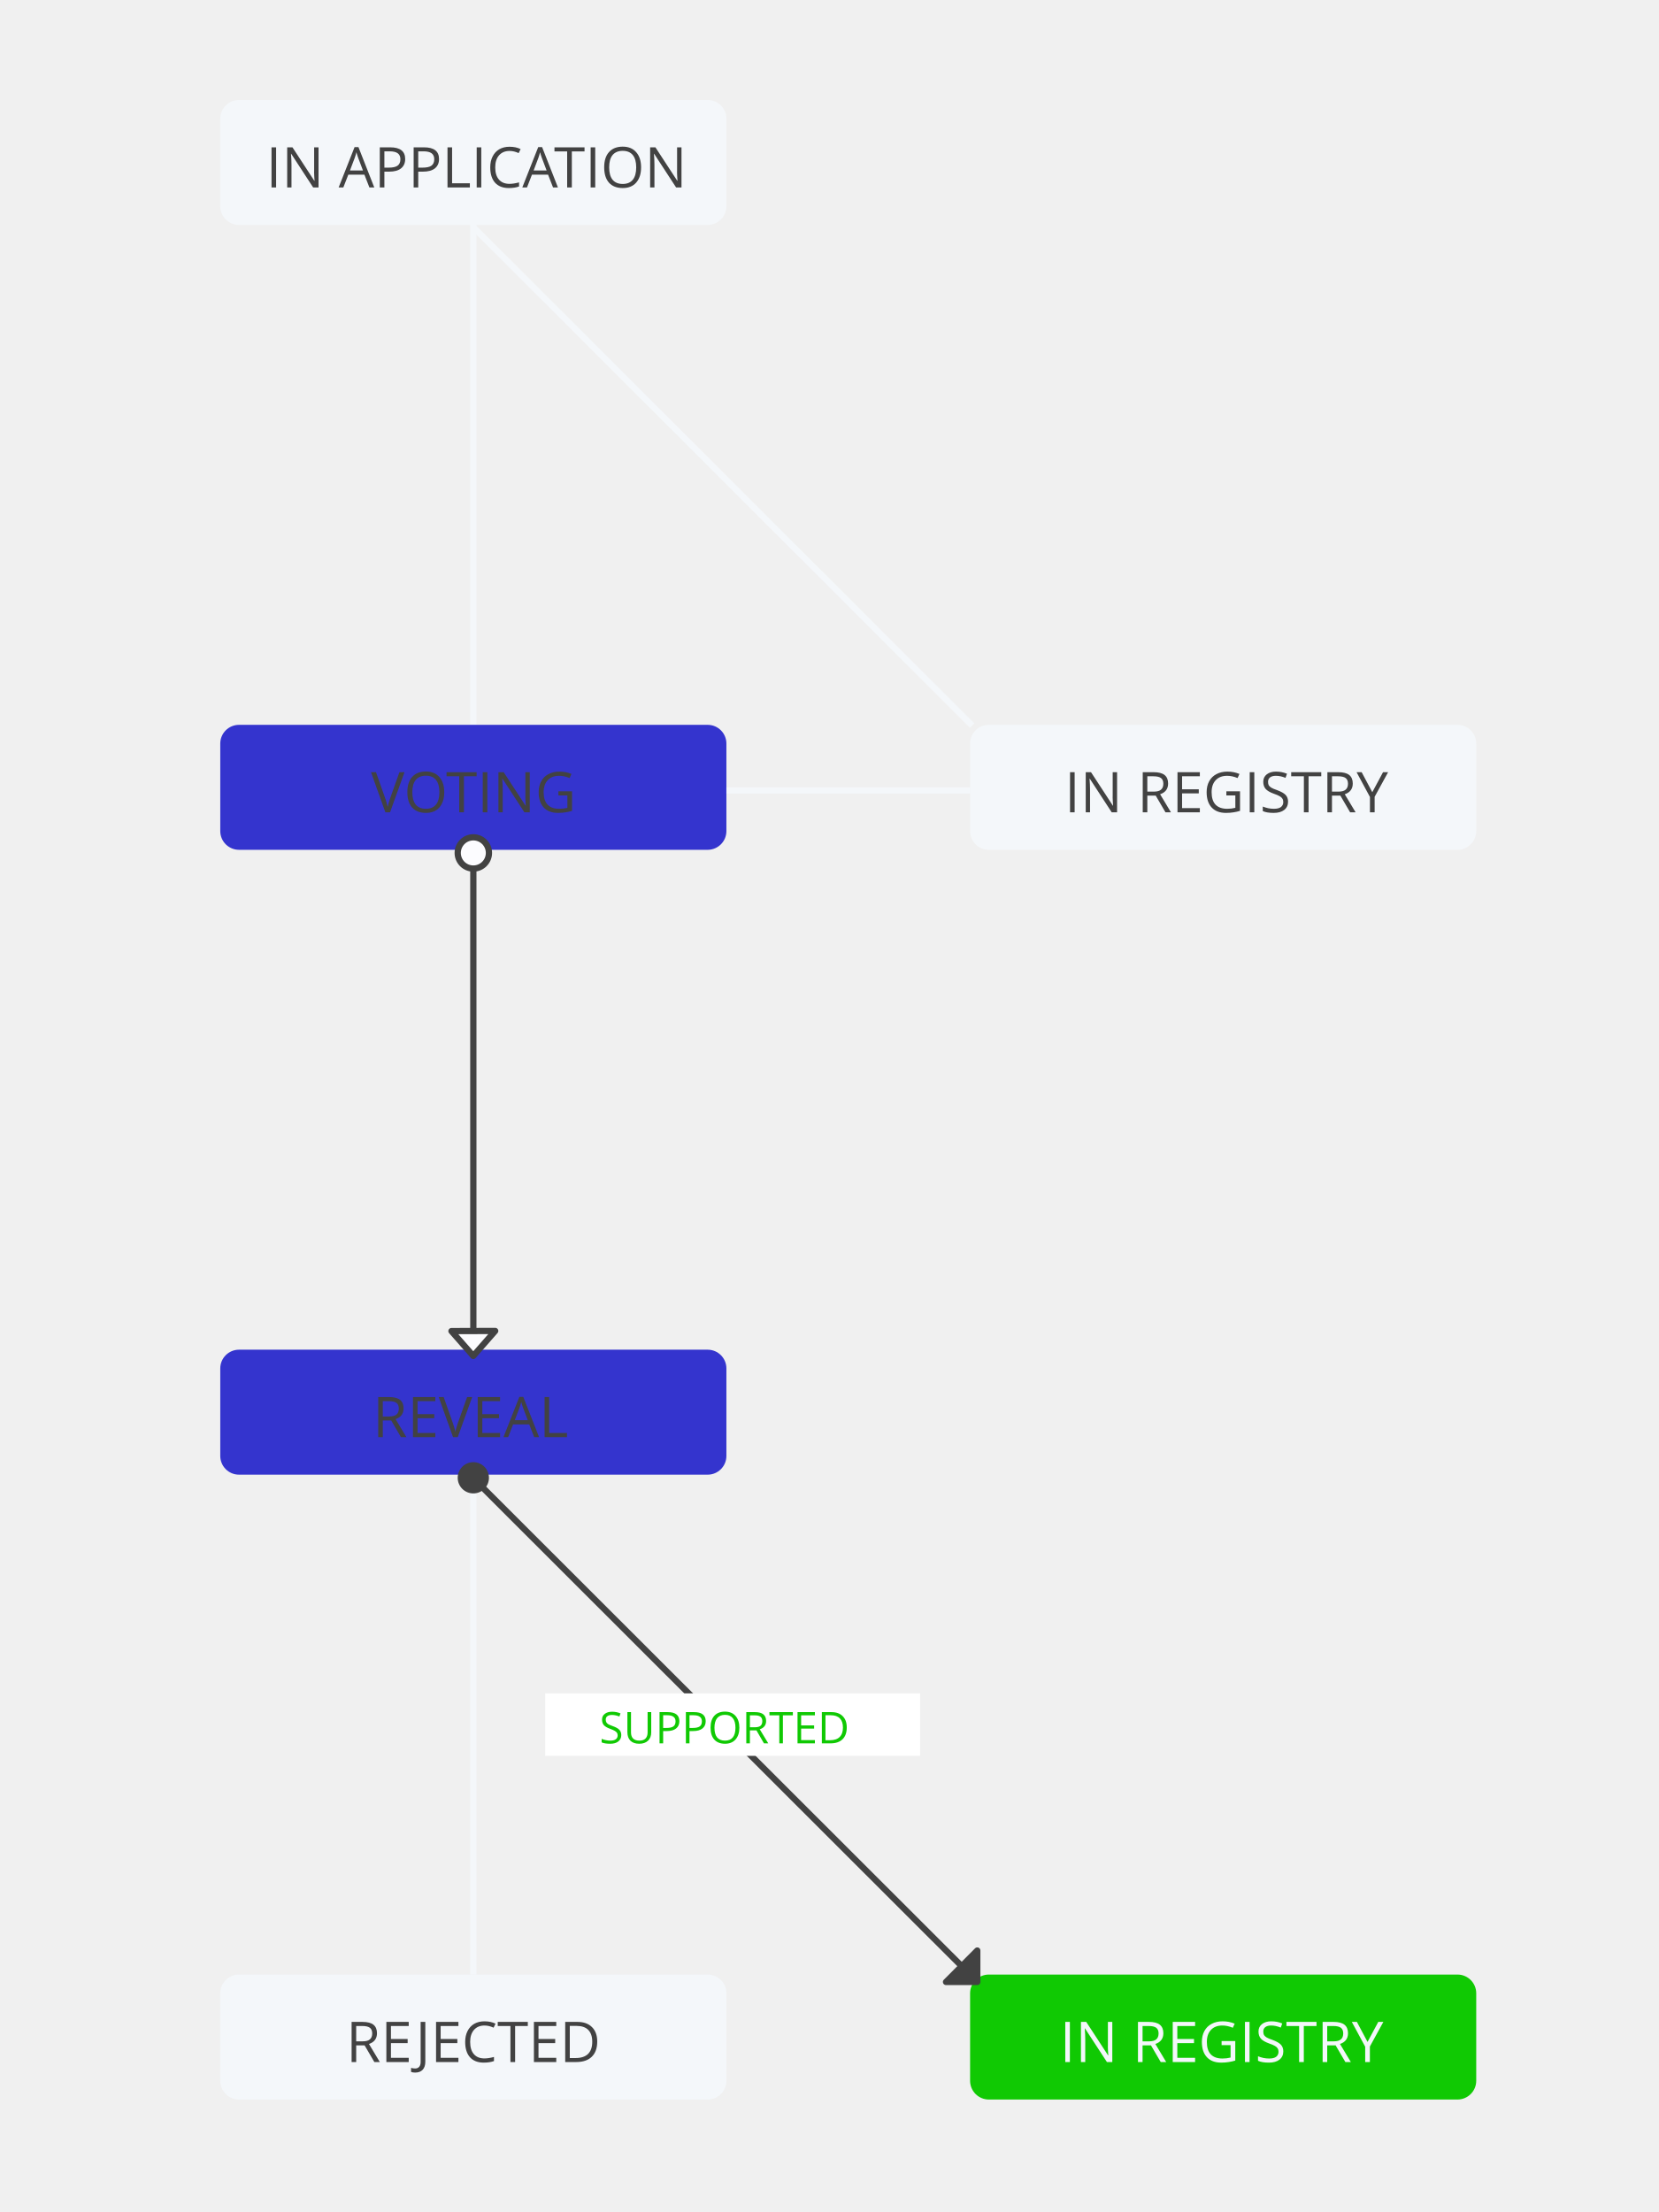
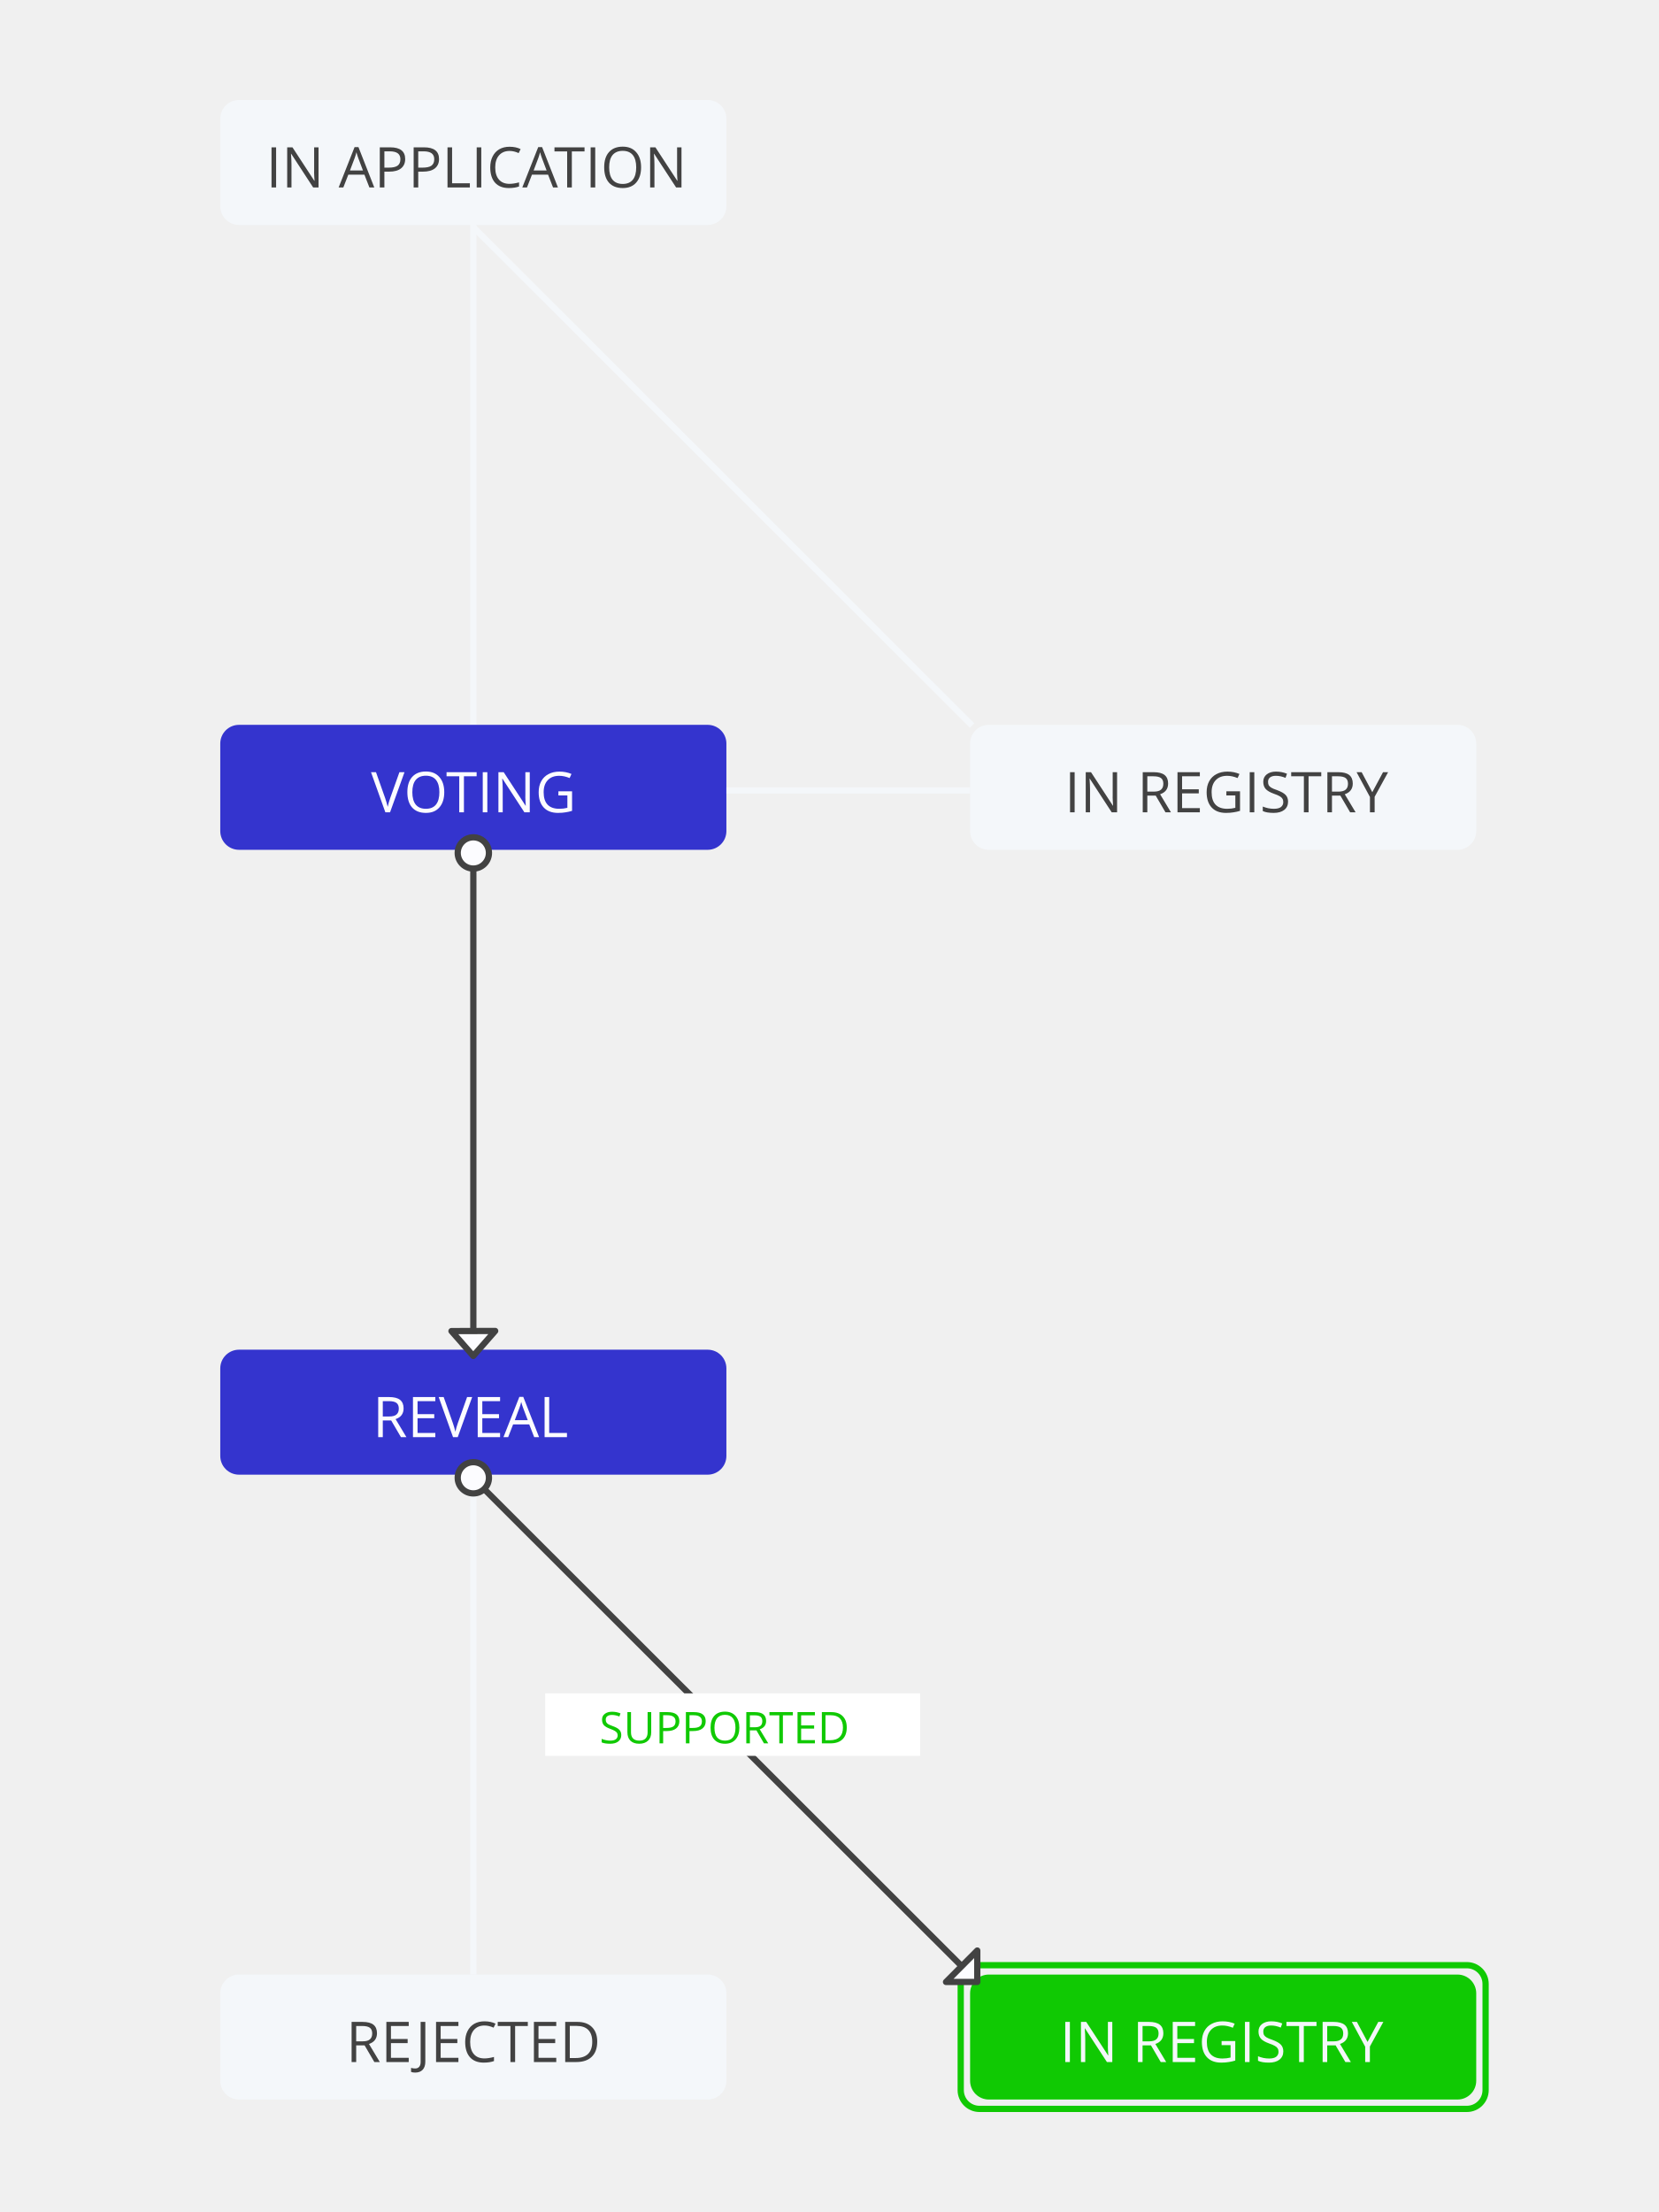
<svg xmlns="http://www.w3.org/2000/svg" width="300px" height="400px" viewBox="0 0 231 354" version="1.1">
  <defs />
-   <g id="Page-1" stroke="none" stroke-width="1" fill="none" fill-rule="evenodd">
-     <g id="Map-–-REGISTRY-(Challenge-ID)-|-REGISTRY">
+   <g id="Stage-Maps" stroke="none" stroke-width="1" fill="none" fill-rule="evenodd">
+     <g id="map_registry_challenge_id_registry">
      <path d="M58.5,35.5 L58.5,115.5" id="Line" stroke="#F4F7FA" stroke-linecap="square" />
      <path d="M58.476,36.33 L138.319,116.103 L58.476,36.33 Z" id="Line" stroke="#F4F7FA" stroke-linecap="square" />
      <path d="M58.5,235.5 L58.5,315.5" id="Line" stroke="#F4F7FA" stroke-linecap="square" />
      <rect id="Rectangle-11" fill="#F4F7FA" x="18" y="16" width="81" height="20" rx="3" />
      <text id="IN-APPLICATION" font-family="Open Sans, sans-serif" font-size="9" font-weight="normal" fill="#424242">
        <tspan x="25.314" y="30">IN APPLICATION</tspan>
      </text>
      <rect id="Rectangle-11-Copy" fill="#3434CE" x="18" y="116" width="81" height="20" rx="3" />
-       <text id="VOTING" font-family="Open Sans, sans-serif" font-size="9" font-weight="500" fill="#424242">
+       <text id="VOTING" font-family="Open Sans, sans-serif" font-size="9" font-weight="500" fill="#FCFCFF">
        <tspan x="42.125" y="130">VOTING</tspan>
      </text>
      <rect id="Rectangle-11-Copy-3" fill="#F4F7FA" x="18" y="316" width="81" height="20" rx="3" />
      <text id="REJECTED" font-family="Open Sans, sans-serif" font-size="9" font-weight="normal" fill="#424242">
        <tspan x="38.129" y="330">REJECTED</tspan>
      </text>
      <rect id="Rectangle-11-Copy-5" fill="#10C903" x="138" y="316" width="81" height="20" rx="3" />
+       <rect id="Rectangle-11-Copy-6" stroke="#10C903" x="136.5" y="314.5" width="84" height="23" rx="3" />
      <text id="IN-REGISTRY" font-family="Open Sans, sans-serif" font-size="9" font-weight="500" fill="#F4F7FA">
        <tspan x="152.345" y="330">IN REGISTRY</tspan>
      </text>
      <rect id="Rectangle-11-Copy-4" fill="#F4F7FA" x="138" y="116" width="81" height="20" rx="3" />
      <text id="IN-REGISTRY" font-family="Open Sans, sans-serif" font-size="9" font-weight="normal" fill="#424242">
        <tspan x="153.107" y="130">IN REGISTRY</tspan>
      </text>
      <path d="M118.5,108.487 L118.5,146.5" id="Line" stroke="#F4F7FA" stroke-linecap="square" transform="translate(119, 127) rotate(-270) translate(-119, -127) " />
      <rect id="Rectangle-11-Copy-2" fill="#3434CE" x="18" y="216" width="81" height="20" rx="3" />
-       <text id="REVEAL" font-family="Open Sans, sans-serif" font-size="9" font-weight="500" fill="#424242">
+       <text id="REVEAL" font-family="Open Sans, sans-serif" font-size="9" font-weight="500" fill="#FCFCFF">
        <tspan x="42.387" y="230">REVEAL</tspan>
      </text>
      <g id="Group-2" transform="translate(55, 134)" stroke="#424242">
        <path d="M3.5,2.5 L3.5,82.5" id="Line" stroke-linecap="square" />
        <circle id="Oval-2" fill="#FCFCFF" cx="3.5" cy="2.5" r="2.5" />
        <polygon id="Path-4" fill="#FCFCFF" stroke-linecap="round" stroke-linejoin="round" points="7 79 3.49 83 0 79.022" />
      </g>
-       <g id="Group-3" transform="translate(55, 233)">
-         <g id="Group" transform="translate(43.84062, 43.84062) rotate(-45) translate(-43.84062, -43.84062) translate(39.34062, -13.65938)" stroke="#424242">
+       <g id="Group-3" transform="translate(55, 233)" stroke="#424242">
+         <g id="Group" transform="translate(43.84062, 43.84062) rotate(-45) translate(-43.84062, -43.84062) translate(39.34062, -13.65938)">
          <path d="M4.45,0.635 L4.5,113.5" id="Line" stroke-linecap="square" />
-           <polygon id="Path-4" fill="#424242" stroke-linecap="round" stroke-linejoin="round" points="8.032 110.973 4.475 114.531 0.937 110.993" />
+           <polygon id="Path-4" fill="#FCFCFF" stroke-linecap="round" stroke-linejoin="round" points="8.032 110.973 4.475 114.531 0.937 110.993" />
        </g>
-         <circle id="Oval-2" fill="#424242" cx="3.5" cy="3.5" r="2.5" />
+         <circle id="Oval-2" fill="#FCFCFF" cx="3.5" cy="3.5" r="2.5" />
      </g>
      <g id="Group-4-Copy" transform="translate(70, 271)">
        <rect id="Rectangle-12" fill="#FFFFFF" x="0" y="0" width="60" height="10" />
        <text id="SUPPORTED" font-family="Open Sans, sans-serif" font-size="7" font-weight="500" fill="#10C903">
          <tspan x="8.677" y="8">SUPPORTED</tspan>
        </text>
      </g>
    </g>
  </g>
</svg>
